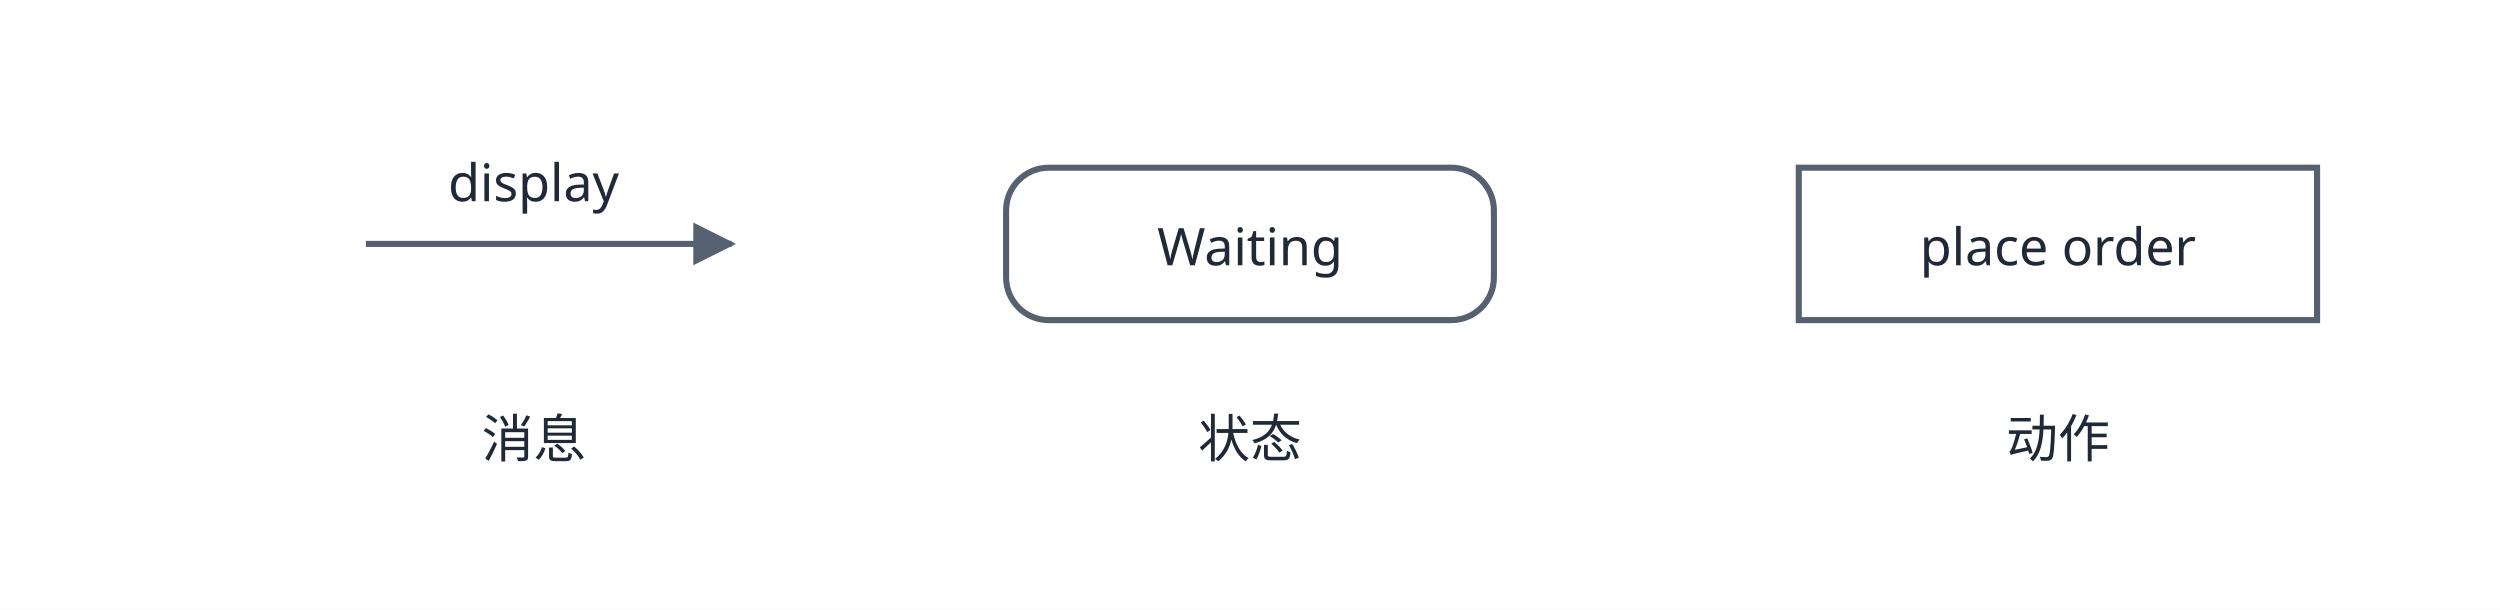
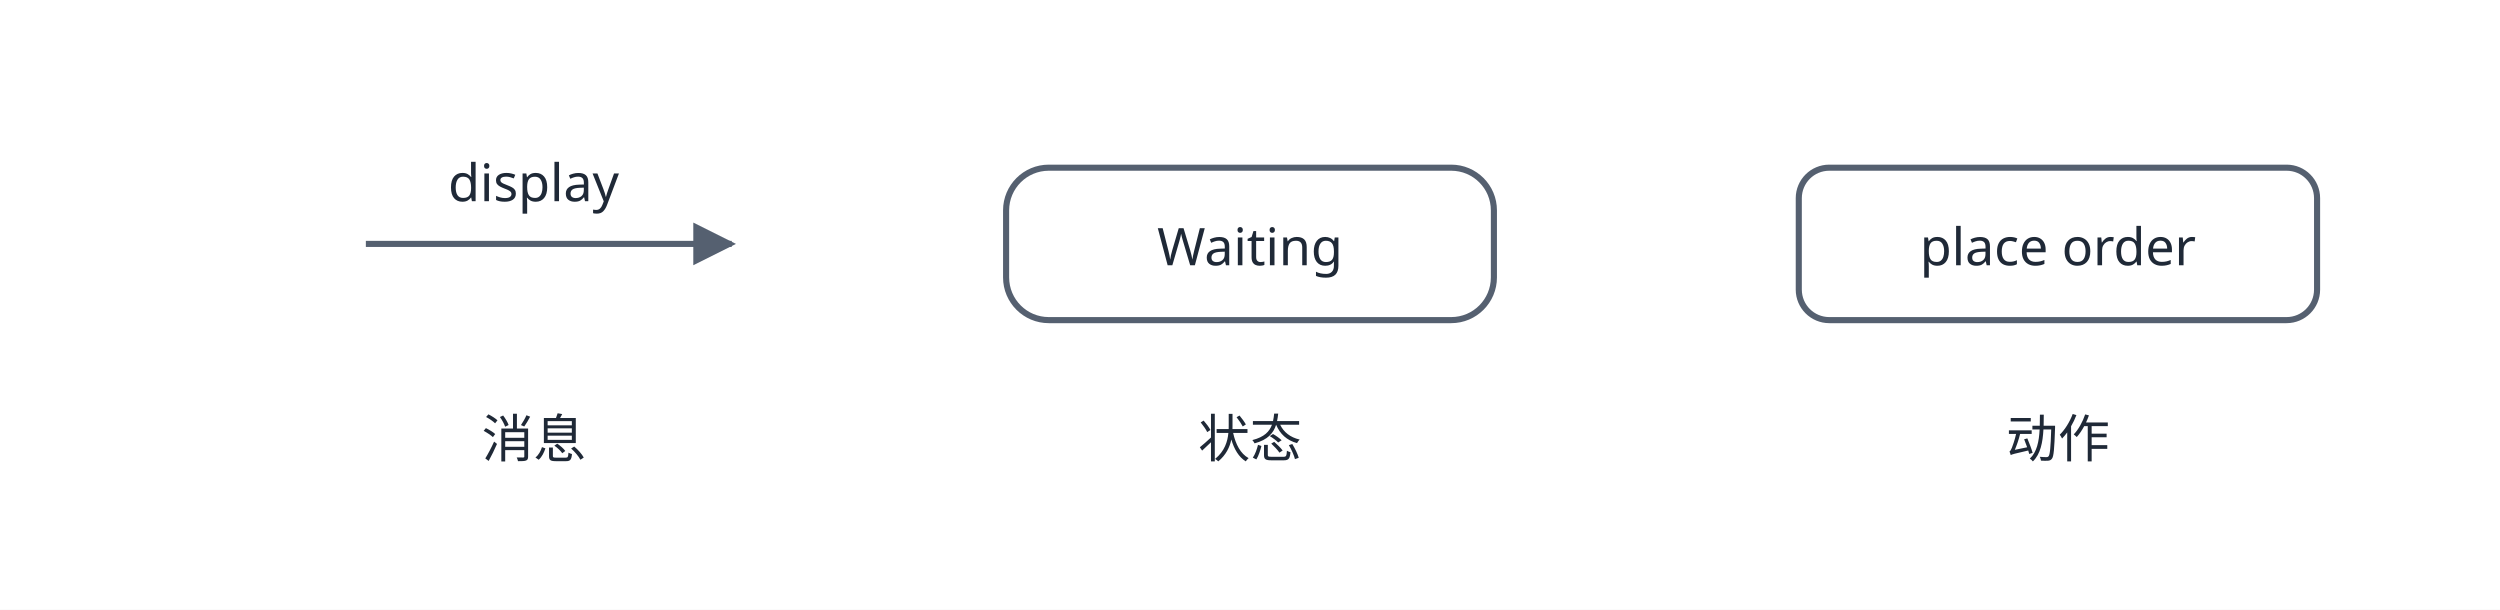
<svg xmlns="http://www.w3.org/2000/svg" width="820" height="200" viewBox="0 0 820 200" font-family="sans-serif">
  <rect width="820" height="200" fill="#ffffff" />
  <g stroke="#556070" stroke-width="2" fill="none">
    <line x1="120" y1="80" x2="240" y2="80" marker-end="url(#f26)" />
  </g>
  <defs>
    <marker id="f26" viewBox="0 0 10 10" refX="9" refY="5" markerWidth="7" markerHeight="7" orient="auto">
      <path d="M 0 0 L 10 5 L 0 10 Z" fill="#556070" />
    </marker>
  </defs>
  <text x="175" y="66" text-anchor="middle" font-size="17" fill="#1f2937">display</text>
  <text x="175" y="150" text-anchor="middle" font-size="17" fill="#1f2937">消息</text>
  <rect x="330" y="55" width="160" height="50" rx="14" fill="none" stroke="#556070" stroke-width="2" />
  <text x="410" y="87" text-anchor="middle" font-size="17" fill="#1f2937">Waiting</text>
  <text x="410" y="150" text-anchor="middle" font-size="17" fill="#1f2937">状态</text>
-   <rect x="590" y="55" width="170" height="50" fill="none" stroke="#556070" stroke-width="2" />
+   <rect x="590" y="55" width="170" height="50" rx="10" fill="none" stroke="#556070" stroke-width="2" />
  <text x="675" y="87" text-anchor="middle" font-size="17" fill="#1f2937">place order</text>
  <text x="675" y="150" text-anchor="middle" font-size="17" fill="#1f2937">动作</text>
</svg>
